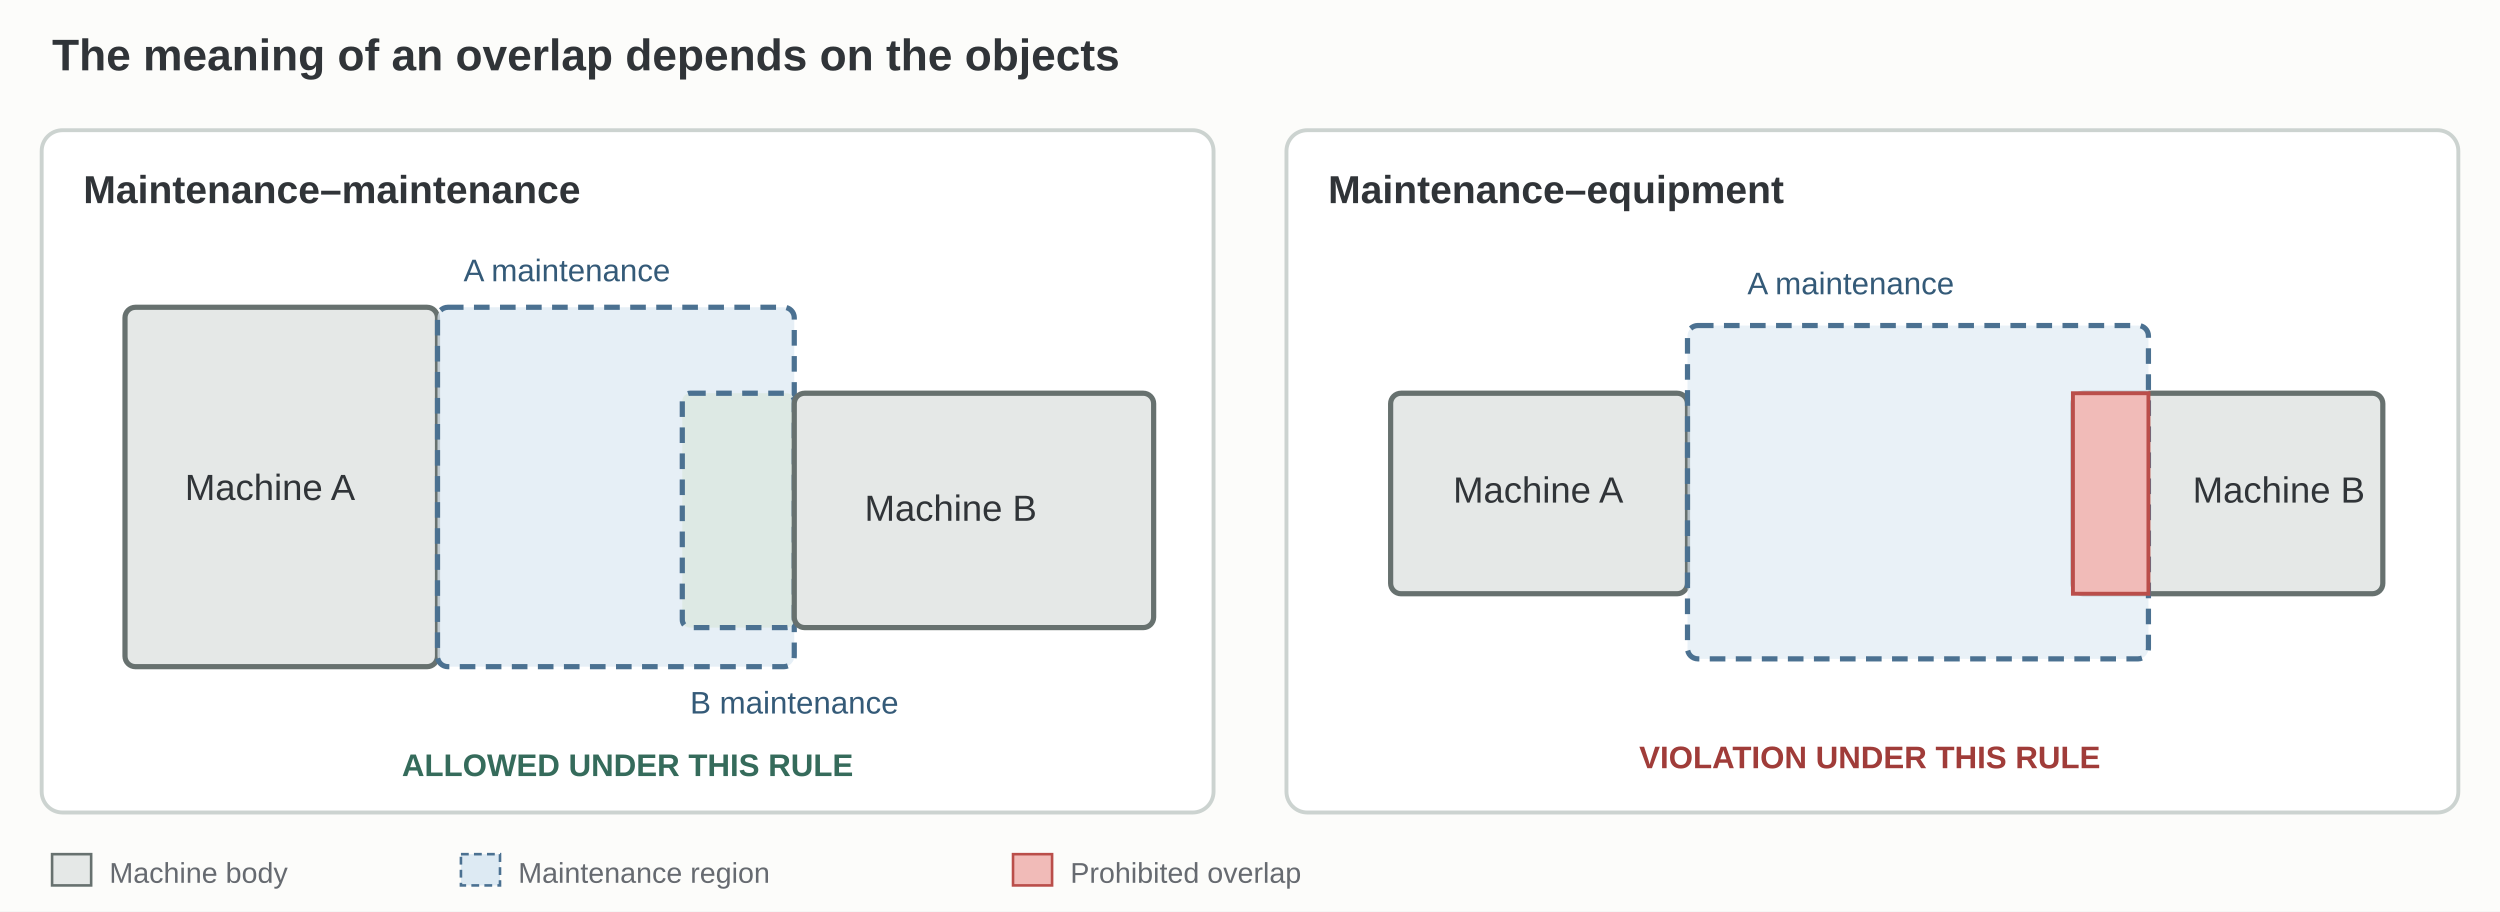
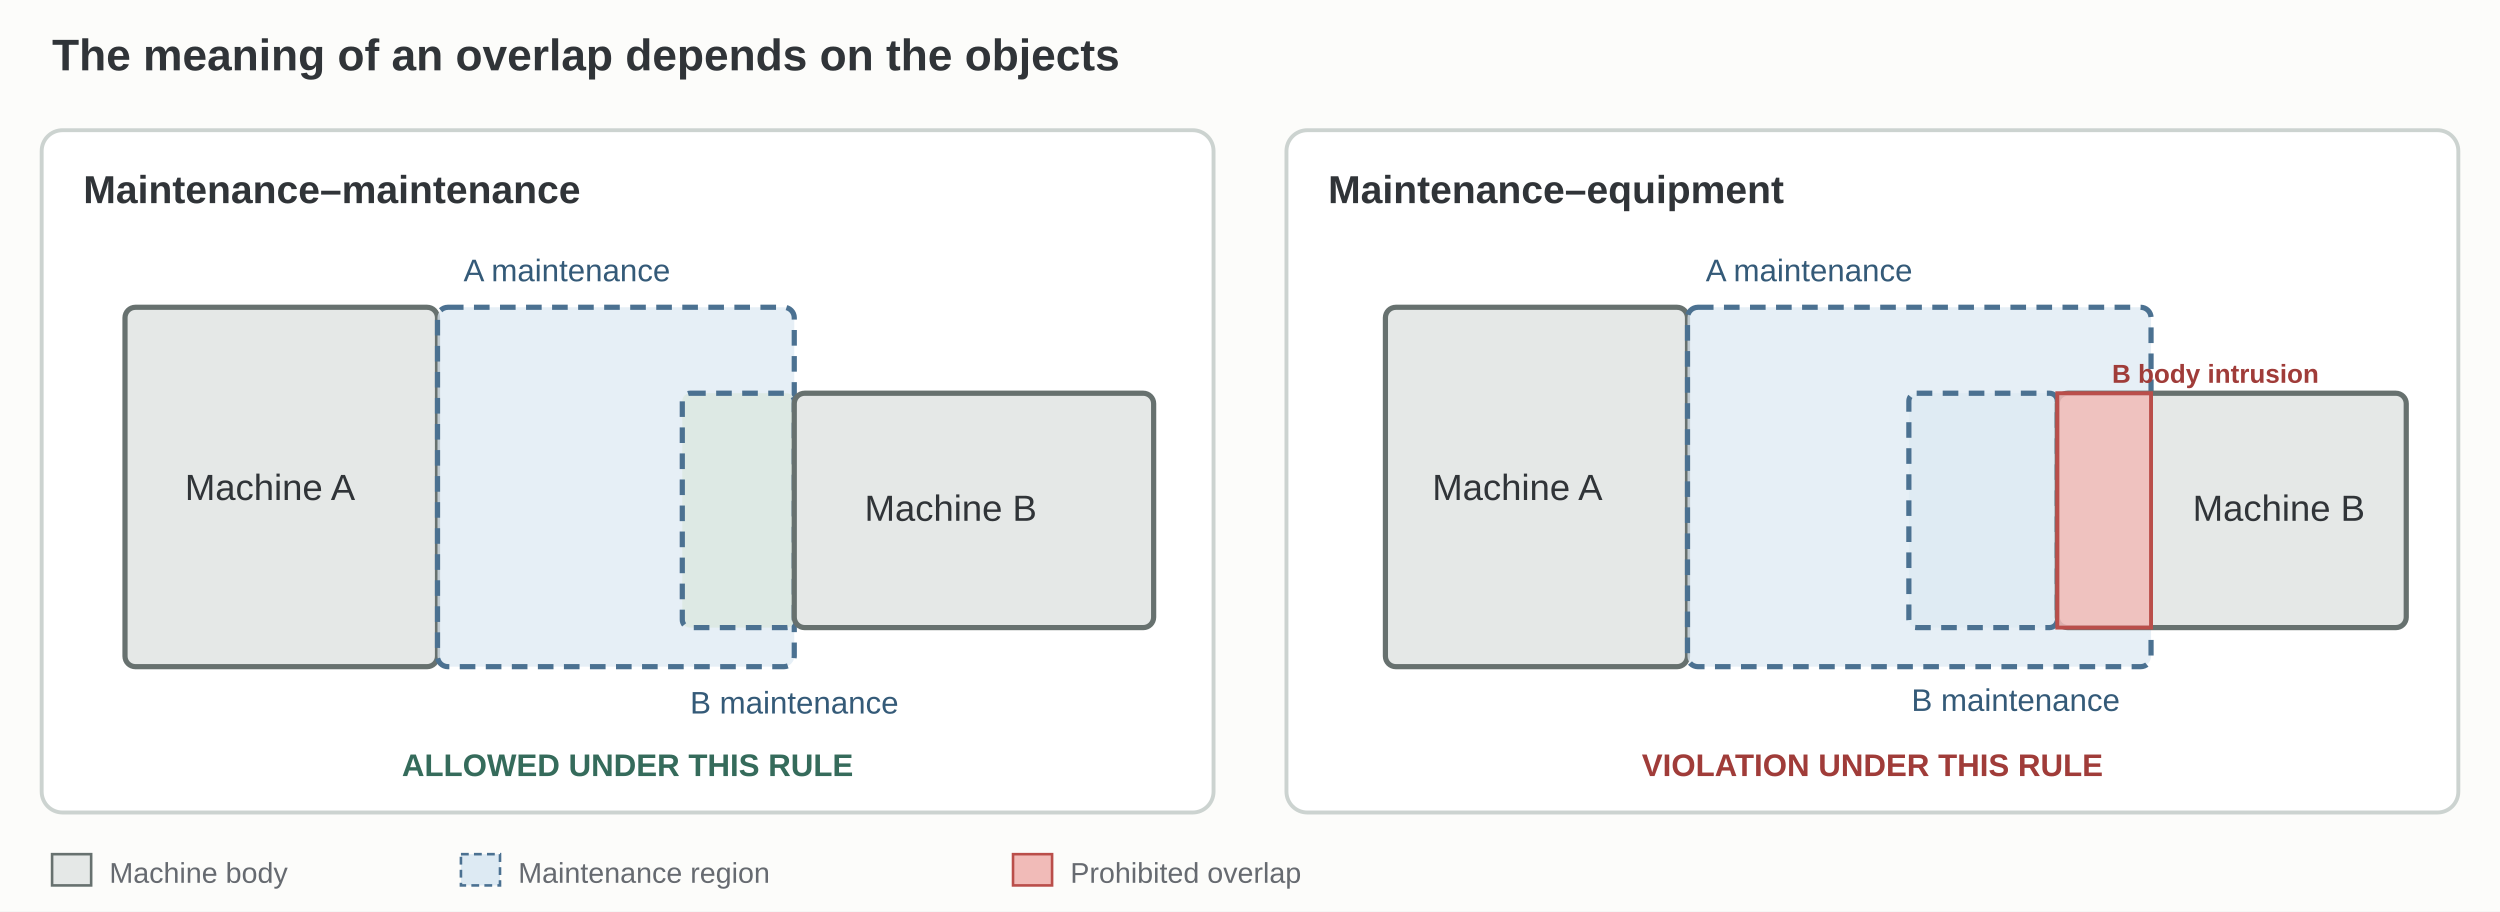
<svg xmlns="http://www.w3.org/2000/svg" viewBox="0 0 960 350" role="img" aria-labelledby="title desc">
  <rect width="960" height="350" fill="#FCFCFA" />
  <g font-family="Arial, Helvetica, sans-serif" fill="#303438">
    <text x="20" y="27" font-size="17" font-weight="700">The meaning of an overlap depends on the objects</text>
    <rect x="16" y="50" width="450" height="262" rx="8" fill="#FFFFFF" stroke="#CCD3D0" stroke-width="1.5" />
    <rect x="494" y="50" width="450" height="262" rx="8" fill="#FFFFFF" stroke="#CCD3D0" stroke-width="1.5" />
    <text x="32" y="78" font-size="15" font-weight="700">Maintenance–maintenance</text>
    <text x="510" y="78" font-size="15" font-weight="700">Maintenance–equipment</text>
    <rect x="48" y="118" width="120" height="138" rx="4" fill="#E5E8E7" stroke="#67716F" stroke-width="2" />
    <rect x="168" y="118" width="137" height="138" rx="4" fill="#DDEAF3" fill-opacity=".74" stroke="#4B7191" stroke-width="2" stroke-dasharray="6 4" />
    <rect x="262" y="151" width="43" height="90" rx="3" fill="#DCE9E3" fill-opacity=".96" stroke="#4B7191" stroke-width="2" stroke-dasharray="6 4" />
    <rect x="305" y="151" width="138" height="90" rx="4" fill="#E5E8E7" stroke="#67716F" stroke-width="2" />
    <text x="71" y="192" font-size="14">Machine A</text>
    <text x="332" y="200" font-size="14">Machine B</text>
    <text x="178" y="108" font-size="12" fill="#345A78">A maintenance</text>
    <text x="265" y="274" font-size="12" fill="#345A78">B maintenance</text>
    <text x="241" y="298" font-size="12" text-anchor="middle" fill="#356B5B" font-weight="700">ALLOWED UNDER THIS RULE</text>
-     <rect x="534" y="151" width="114" height="77" rx="4" fill="#E5E8E7" stroke="#67716F" stroke-width="2" />
-     <rect x="796" y="151" width="119" height="77" rx="4" fill="#E5E8E7" stroke="#67716F" stroke-width="2" />
-     <rect x="648" y="125" width="177" height="128" rx="4" fill="#DDEAF3" fill-opacity=".65" stroke="#4B7191" stroke-width="2" stroke-dasharray="6 4" />
-     <rect x="796" y="151" width="29" height="77" fill="#F1BBB8" stroke="#BA4E4A" stroke-width="1.5" />
-     <text x="558" y="193" font-size="14">Machine A</text>
-     <text x="842" y="193" font-size="14">Machine B</text>
-     <text x="671" y="113" font-size="12" fill="#345A78">A maintenance</text>
-     <text x="718" y="295" font-size="12" text-anchor="middle" fill="#A03C39" font-weight="700">VIOLATION UNDER THIS RULE</text>
+     <rect x="532" y="118" width="116" height="138" rx="4" fill="#E5E8E7" stroke="#67716F" stroke-width="2" />
+     <rect x="648" y="118" width="178" height="138" rx="4" fill="#DDEAF3" fill-opacity=".74" stroke="#4B7191" stroke-width="2" stroke-dasharray="6 4" />
+     <rect x="733" y="151" width="57" height="90" rx="3" fill="#DDEAF3" fill-opacity=".79" stroke="#4B7191" stroke-width="2" stroke-dasharray="6 4" />
+     <rect x="790" y="151" width="134" height="90" rx="4" fill="#E5E8E7" stroke="#67716F" stroke-width="2" />
+     <rect x="790" y="151" width="36" height="90" fill="#F1BBB8" fill-opacity=".85" stroke="#BA4E4A" stroke-width="1.5" />
+     <text x="550" y="192" font-size="14">Machine A</text>
+     <text x="842" y="200" font-size="14">Machine B</text>
+     <text x="655" y="108" font-size="12" fill="#345A78">A maintenance</text>
+     <text x="734" y="273" font-size="12" fill="#345A78">B maintenance</text>
+     <text x="811" y="147" font-size="10" fill="#A03C39" font-weight="700">B body intrusion</text>
+     <text x="719" y="298" font-size="12" text-anchor="middle" fill="#A03C39" font-weight="700">VIOLATION UNDER THIS RULE</text>
  </g>
  <g font-family="Arial, Helvetica, sans-serif" font-size="11" fill="#666A70">
    <rect x="20" y="328" width="15" height="12" fill="#E5E8E7" stroke="#67716F" />
    <text x="42" y="339">Machine body</text>
    <rect x="177" y="328" width="15" height="12" fill="#DDEAF3" stroke="#4B7191" stroke-dasharray="3 2" />
    <text x="199" y="339">Maintenance region</text>
    <rect x="389" y="328" width="15" height="12" fill="#F1BBB8" stroke="#BA4E4A" />
    <text x="411" y="339">Prohibited overlap</text>
  </g>
</svg>
